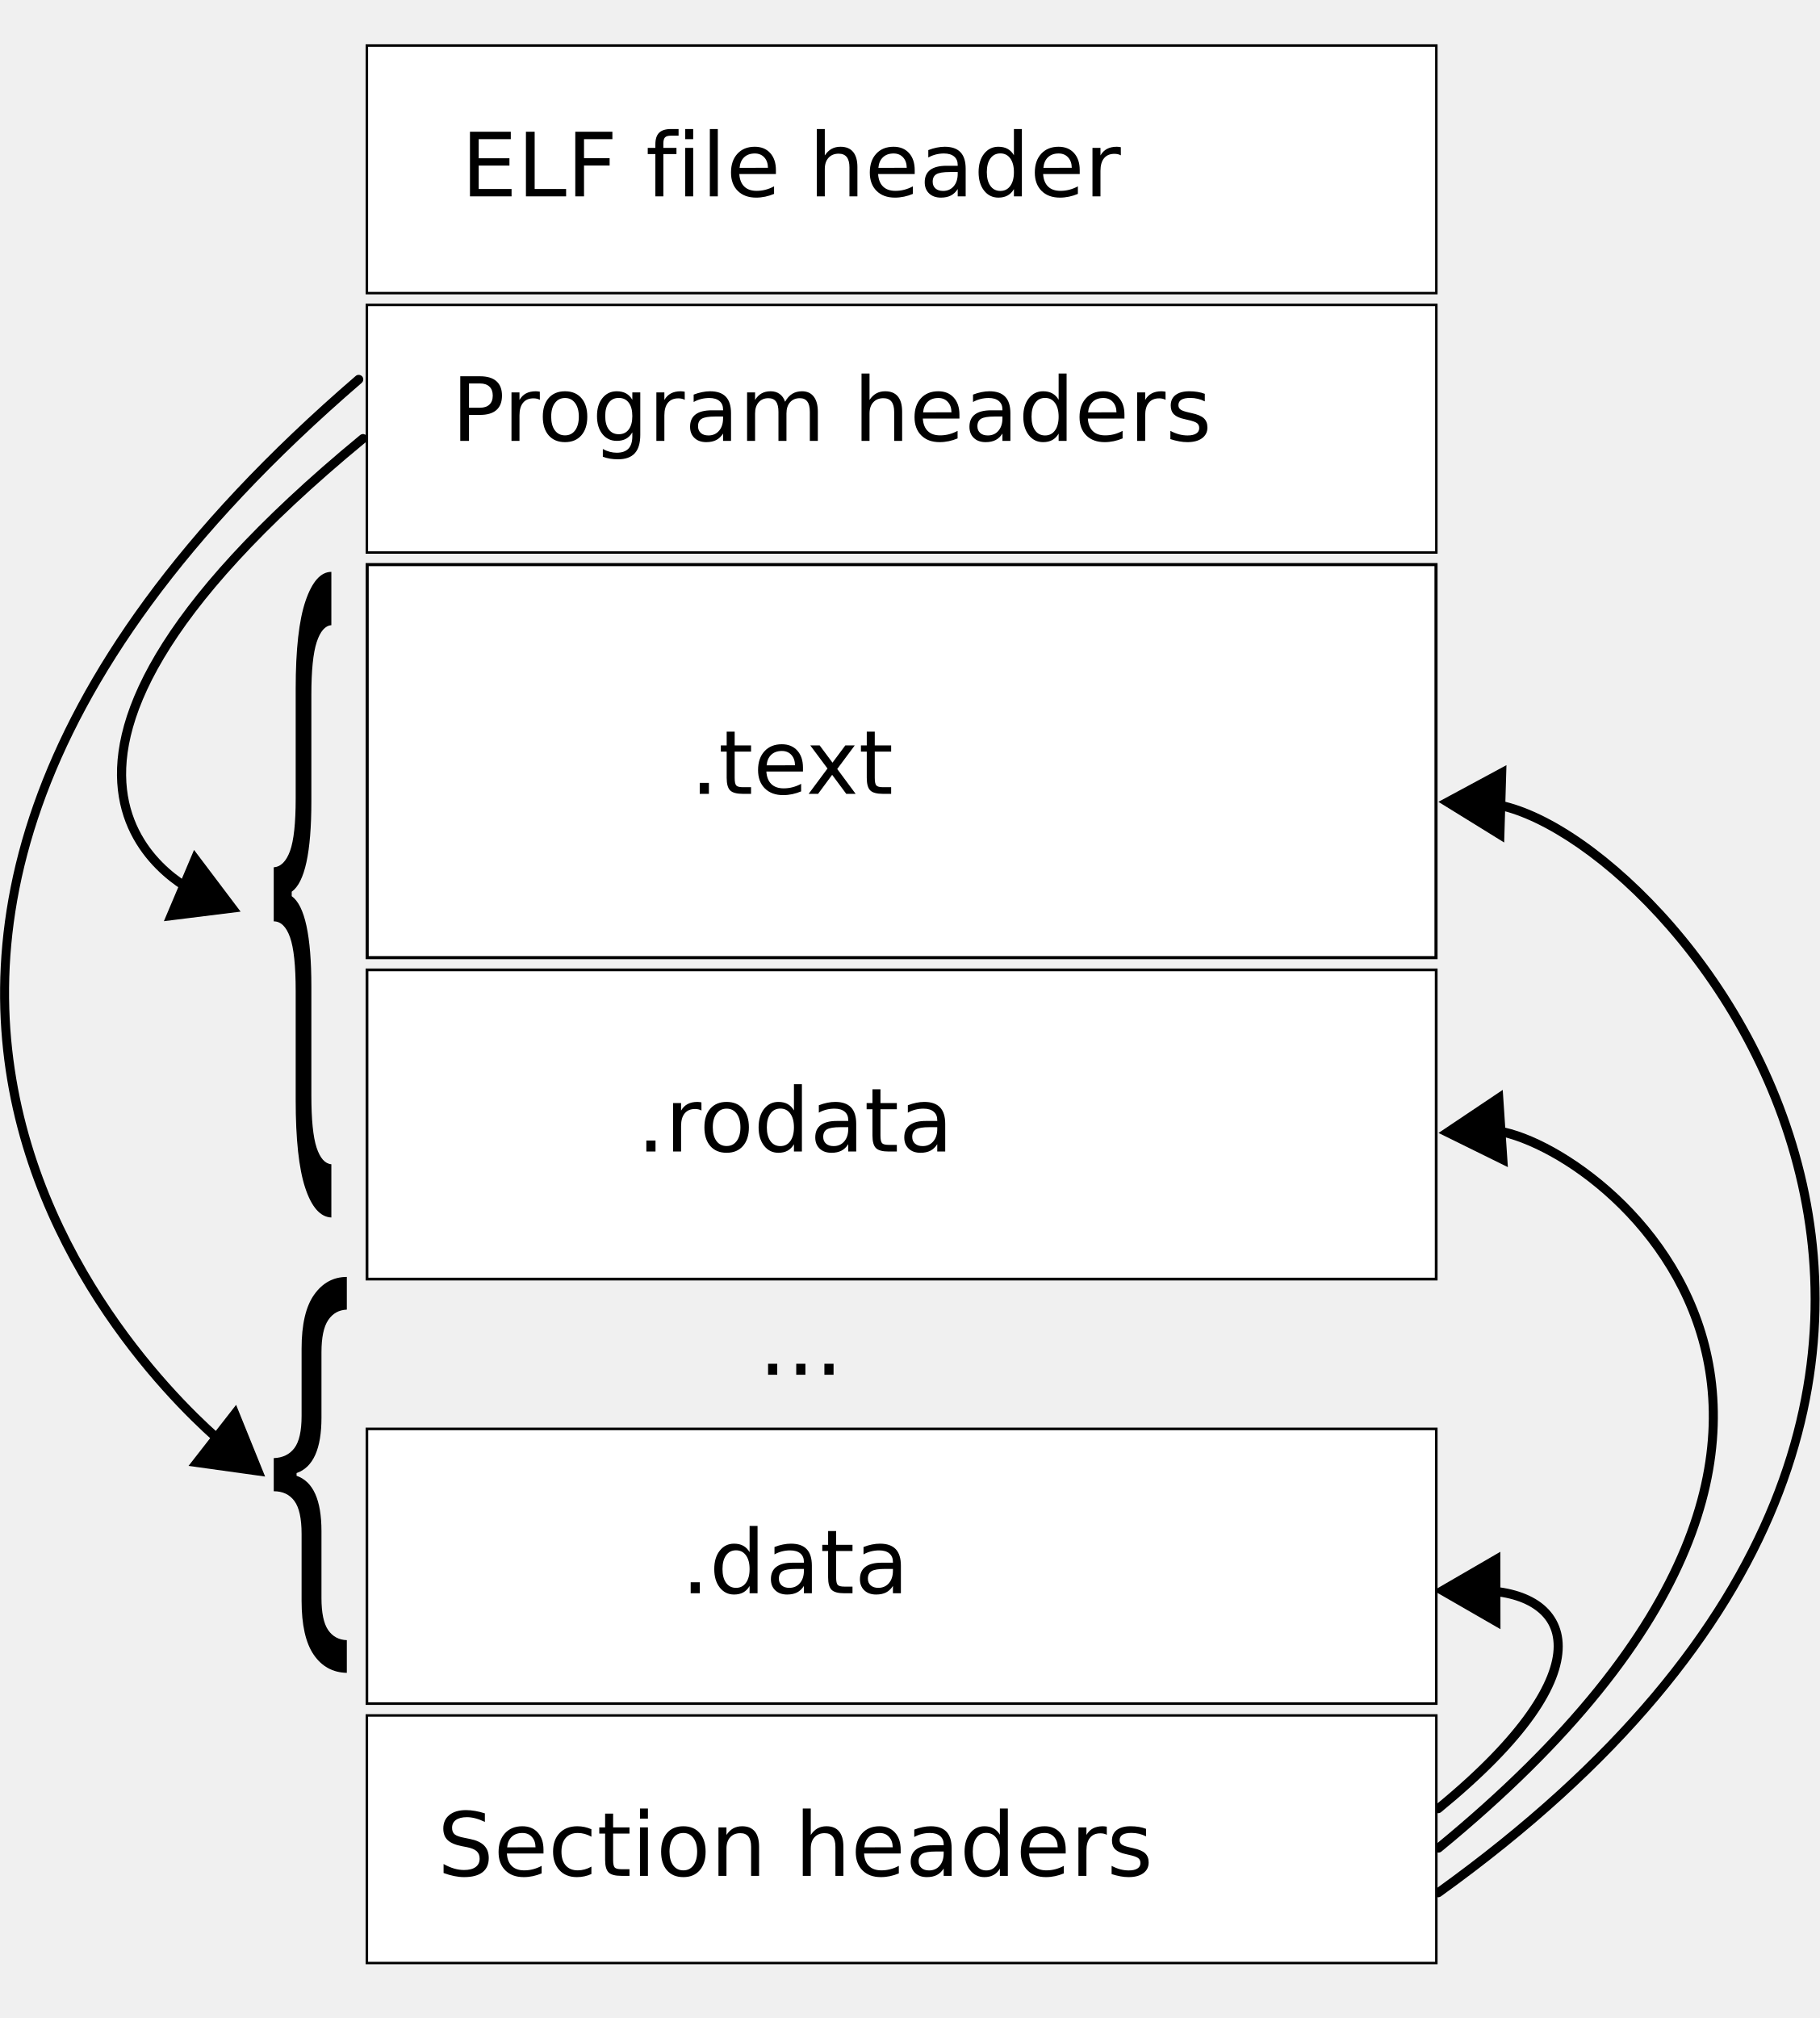
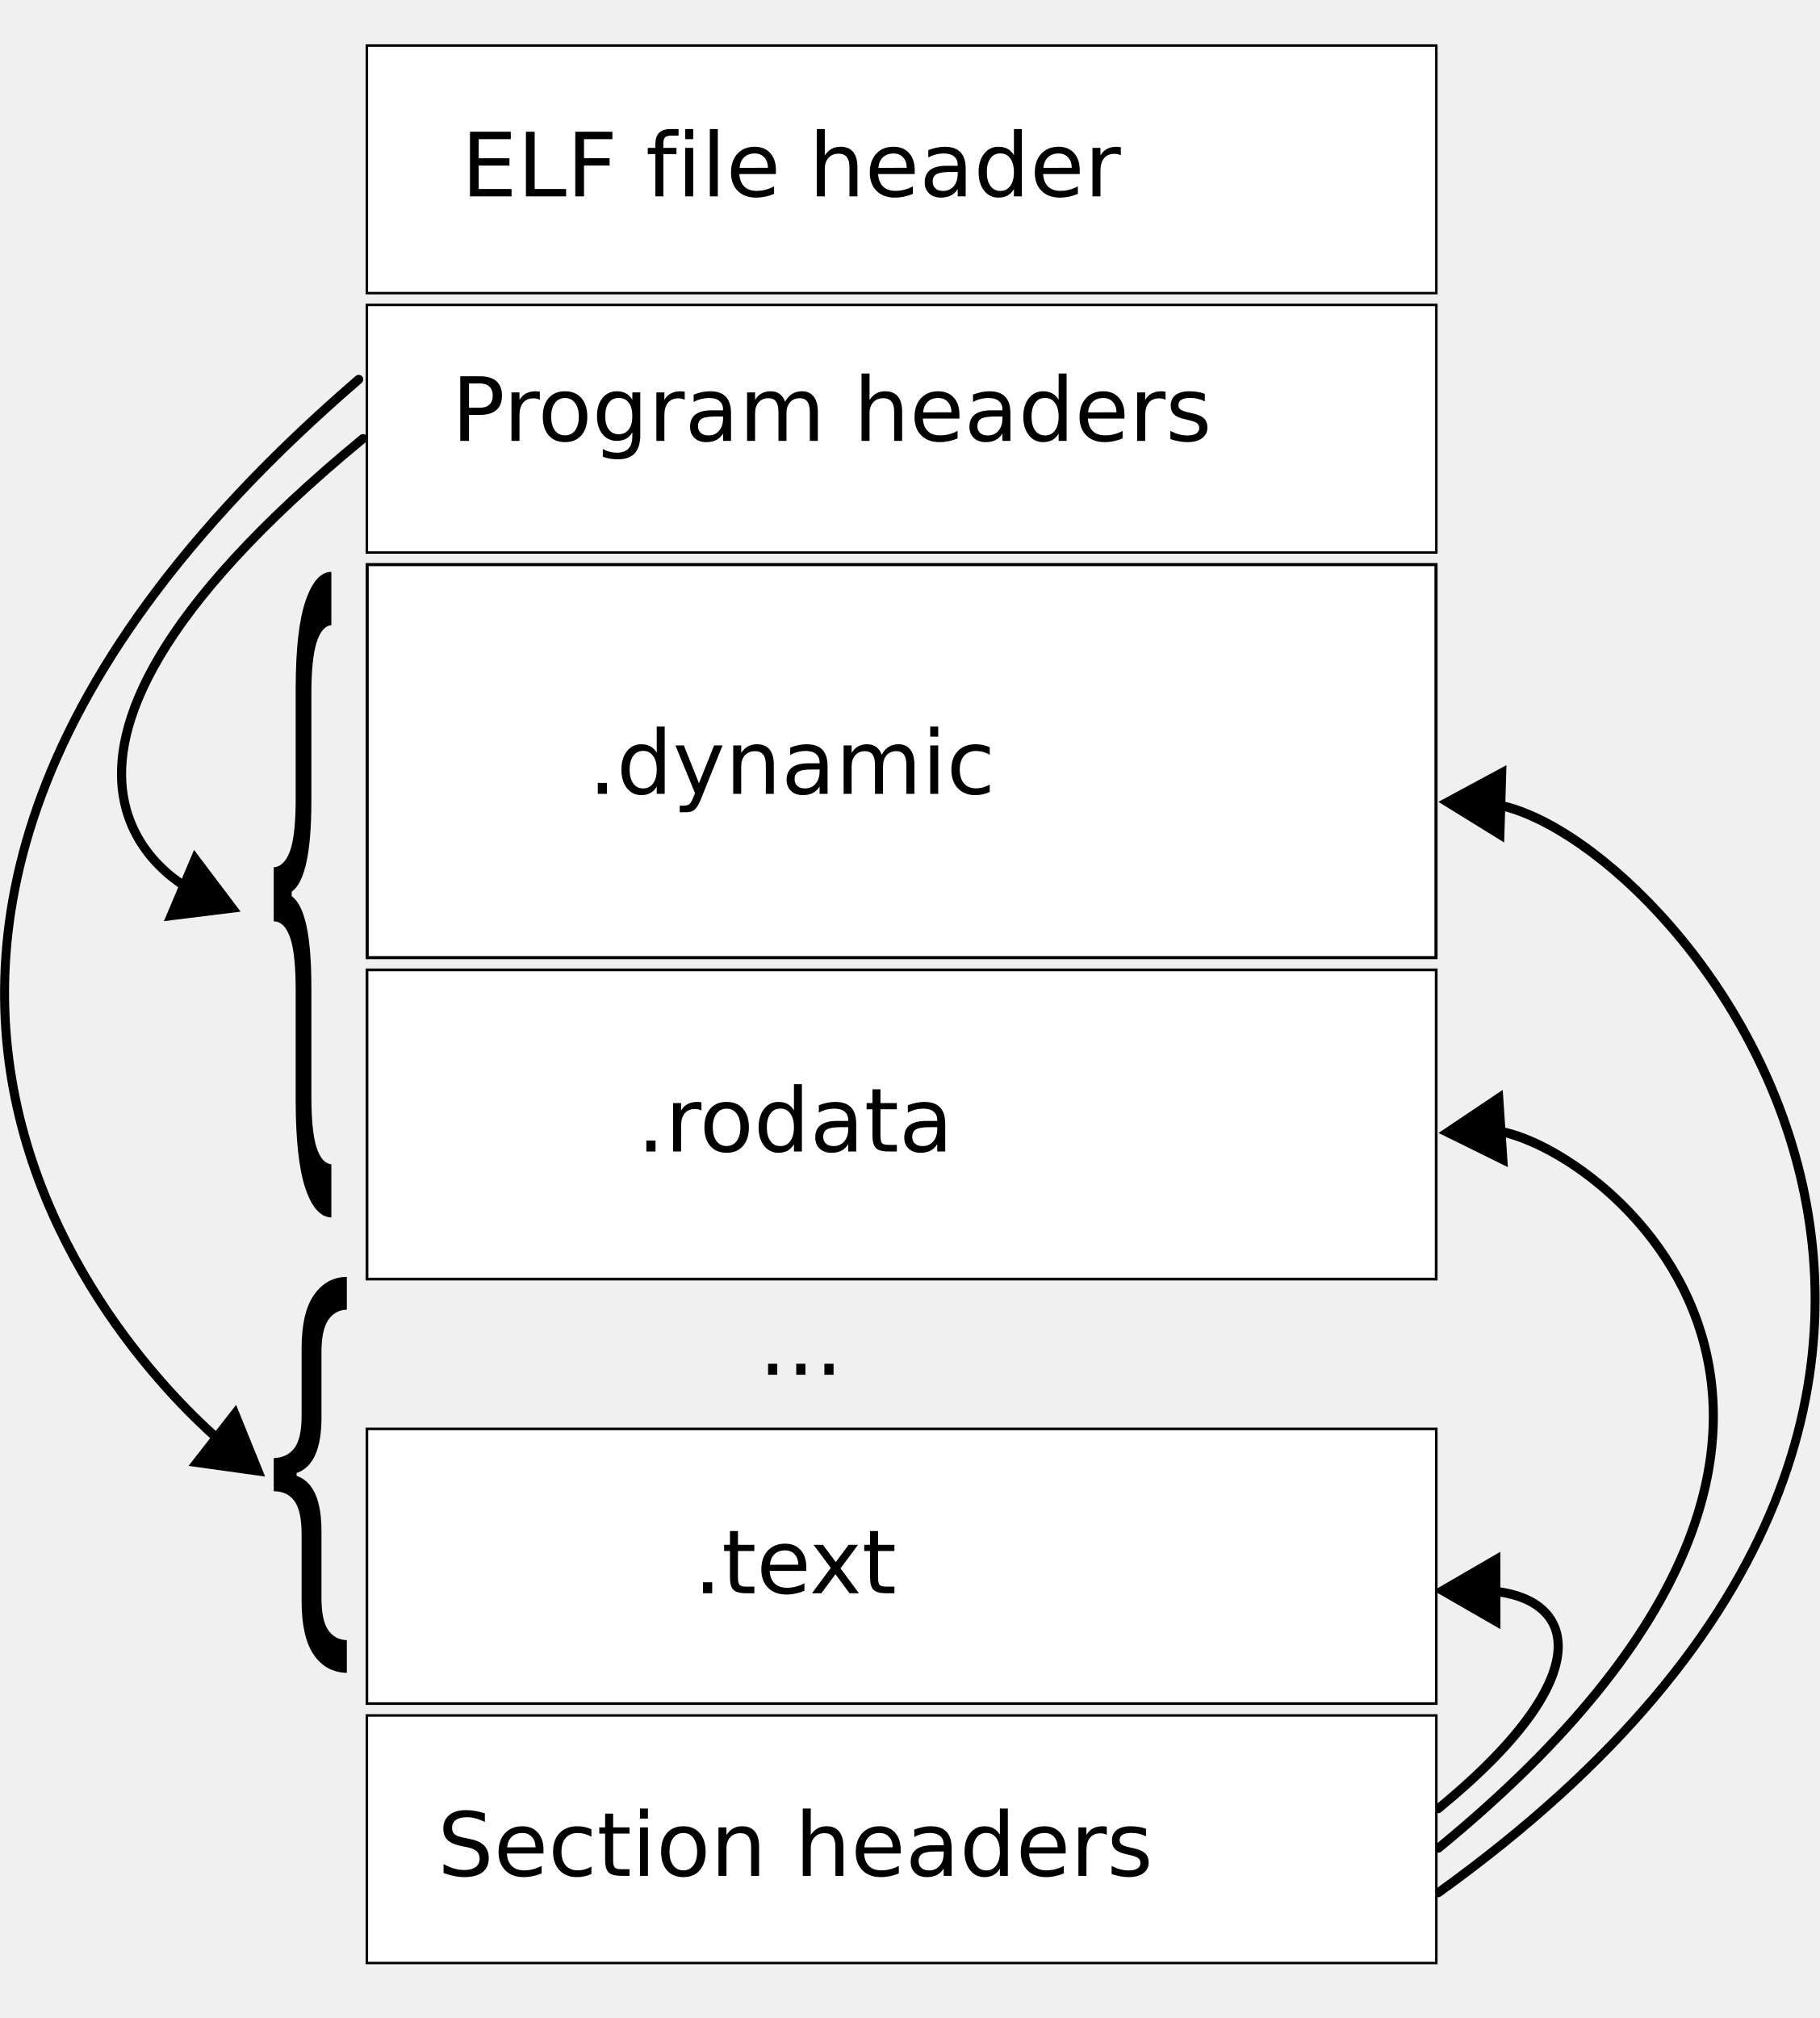
<svg xmlns="http://www.w3.org/2000/svg" version="1.0" width="739.51" height="820" id="svg2">
  <defs id="defs4">
    <marker refX="0" refY="0" orient="auto" id="Arrow2Lend" style="overflow:visible">
      <path d="M 8.719,4.034 L -2.207,0.016 L 8.719,-4.002 C 6.973,-1.63 6.983,1.616 8.719,4.034 z" transform="matrix(-1.1,0,0,-1.1,-1.1,0)" id="path4726" style="font-size:12px;fill-rule:evenodd;stroke-width:0.625;stroke-linejoin:round" />
    </marker>
    <marker refX="0" refY="0" orient="auto" id="Arrow1Mend" style="overflow:visible">
      <path d="M 0,0 L 5,-5 L -12.5,0 L 5,5 L 0,0 z" transform="matrix(-0.4,0,0,-0.4,-4,0)" id="path4738" style="fill-rule:evenodd;stroke:#000000;stroke-width:1pt;marker-start:none" />
    </marker>
    <marker refX="0" refY="0" orient="auto" id="Arrow2Mend" style="overflow:visible">
      <path d="M 8.719,4.034 L -2.207,0.016 L 8.719,-4.002 C 6.973,-1.63 6.983,1.616 8.719,4.034 z" transform="scale(-0.6,-0.6)" id="path4720" style="font-size:12px;fill-rule:evenodd;stroke-width:0.625;stroke-linejoin:round" />
    </marker>
    <marker refX="0" refY="0" orient="auto" id="TriangleOutL" style="overflow:visible">
      <path d="M 5.77,0 L -2.88,5 L -2.88,-5 L 5.77,0 z" transform="scale(0.8,0.8)" id="path4649" style="fill-rule:evenodd;stroke:#000000;stroke-width:1pt;marker-start:none" />
    </marker>
    <linearGradient id="linearGradient3133">
      <stop id="stop3135" style="stop-color:#0000ff;stop-opacity:1" offset="0" />
      <stop id="stop3137" style="stop-color:#0000ff;stop-opacity:0" offset="1" />
    </linearGradient>
  </defs>
  <g transform="translate(-12.9395,-98.09617)" id="layer1">
    <g transform="translate(0,18)" id="g2640">
      <g id="g5175">
        <path d="M 613.625,724.531 C 612.598,724.531 611.766,725.364 611.766,726.391 C 611.766,727.418 612.598,728.25 613.625,728.25 C 622.9,728.235 630.703,730.134 636.031,733.656 C 641.36,737.179 644.353,742.142 644.344,749.062 C 644.326,762.903 631.27,784.905 596.375,813.5 C 595.796,813.895 595.489,814.584 595.584,815.278 C 595.679,815.973 596.158,816.555 596.822,816.78 C 597.486,817.006 598.22,816.837 598.719,816.344 C 633.973,787.454 648.011,765.165 648.031,749.094 C 648.042,741.058 644.28,734.652 638.094,730.562 C 631.907,726.473 623.404,724.515 613.625,724.531 z" id="path3581" style="fill:#000000;fill-opacity:1;fill-rule:evenodd;stroke:none;stroke-width:3.7;stroke-linecap:round;stroke-linejoin:miter;stroke-miterlimit:3.7;stroke-dasharray:none;stroke-opacity:1" />
        <path d="M 596.558,726.419 L 622.138,711.578 L 622.186,741.178 L 596.558,726.419 z" id="path5181" style="fill-rule:evenodd;stroke:#000000;stroke-width:0.8pt;marker-start:none" />
      </g>
      <g id="g5167">
        <path d="M 615.531,537.406 C 614.849,537.419 614.229,537.807 613.918,538.415 C 613.608,539.022 613.657,539.752 614.047,540.312 C 614.437,540.873 615.103,541.173 615.781,541.094 C 624.305,540.527 641.545,547.018 658.438,560.094 C 675.33,573.169 692.098,592.677 700.938,617.719 C 709.777,642.76 710.777,673.345 696.031,708.906 C 681.286,744.467 650.736,785.005 596.375,829.594 C 595.581,830.241 595.462,831.409 596.109,832.203 C 596.757,832.997 597.925,833.116 598.719,832.469 C 653.404,787.614 684.381,746.624 699.438,710.312 C 714.494,674.001 713.564,642.355 704.438,616.5 C 695.311,590.645 678.084,570.597 660.719,557.156 C 643.354,543.715 626.081,536.705 615.531,537.406 z" id="path3583" style="fill:#000000;fill-opacity:1;fill-rule:evenodd;stroke:none;stroke-width:3.7;stroke-linecap:round;stroke-linejoin:miter;stroke-miterlimit:3.7;stroke-dasharray:none;stroke-opacity:1" />
        <path d="M 598.608,540.393 L 623.174,523.927 L 625.137,553.462 L 598.608,540.393 z" id="path5173" style="fill-rule:evenodd;stroke:#000000;stroke-width:0.8pt;marker-start:none" />
      </g>
      <g id="g5159">
        <path d="M 615.5,404.594 C 614.473,404.62 613.662,405.473 613.688,406.5 C 613.713,407.527 614.567,408.338 615.594,408.312 C 631.607,408.786 657.299,423.179 681.562,448.062 C 705.826,472.946 728.834,508.153 740.594,549.812 C 764.113,633.131 743.022,742.292 596.438,847.625 C 595.859,847.993 595.532,848.652 595.587,849.335 C 595.642,850.019 596.071,850.616 596.702,850.886 C 597.332,851.156 598.06,851.056 598.594,850.625 C 746.029,744.681 768.064,633.509 744.156,548.812 C 732.202,506.464 708.884,470.764 684.219,445.469 C 659.554,420.174 633.72,405.127 615.688,404.594 C 615.625,404.591 615.562,404.591 615.5,404.594 L 615.5,404.594 z" id="path3585" style="fill:#000000;fill-opacity:1;fill-rule:evenodd;stroke:none;stroke-width:3.7;stroke-linecap:round;stroke-linejoin:miter;stroke-miterlimit:3.7;stroke-opacity:1" />
        <path d="M 598.566,405.953 L 624.595,391.916 L 623.721,421.503 L 598.566,405.953 z" id="path5165" style="fill-rule:evenodd;stroke:#000000;stroke-width:0.8pt;marker-start:none" />
      </g>
    </g>
    <g transform="translate(0,18)" id="g2592">
      <rect width="434.628" height="100.608" x="162.032" y="98.596" id="rect2160" style="font-size:36px;fill:#ffffff;fill-opacity:1;fill-rule:evenodd;stroke:#000000;stroke-width:1px;stroke-linecap:butt;stroke-linejoin:miter;stroke-opacity:1" />
      <rect width="434.628" height="100.608" x="162.032" y="203.991" id="rect3149" style="font-size:36px;fill:#ffffff;fill-opacity:1;fill-rule:evenodd;stroke:#000000;stroke-width:1px;stroke-linecap:butt;stroke-linejoin:miter;stroke-opacity:1" />
      <rect width="434.628" height="100.608" x="162.032" y="777.151" id="rect3151" style="font-size:36px;fill:#ffffff;fill-opacity:1;fill-rule:evenodd;stroke:#000000;stroke-width:1px;stroke-linecap:butt;stroke-linejoin:miter;stroke-opacity:1" />
      <rect width="434.368" height="159.708" x="162.161" y="309.517" id="rect3153" style="font-size:36px;fill:#ffffff;fill-opacity:1;fill-rule:evenodd;stroke:#000000;stroke-width:1.26px;stroke-linecap:butt;stroke-linejoin:miter;stroke-opacity:1" />
      <rect width="434.51" height="125.643" x="162.09" y="474.2" id="rect3155" style="font-size:36px;fill:#ffffff;fill-opacity:1;fill-rule:evenodd;stroke:#000000;stroke-width:1.117px;stroke-linecap:butt;stroke-linejoin:miter;stroke-opacity:1" />
      <rect width="434.574" height="111.622" x="162.058" y="660.715" id="rect3157" style="font-size:36px;fill:#ffffff;fill-opacity:1;fill-rule:evenodd;stroke:#000000;stroke-width:1.053px;stroke-linecap:butt;stroke-linejoin:miter;stroke-opacity:1" />
      <text x="378.458" y="638.715" id="text5129" xml:space="preserve" style="font-size:36px;font-style:normal;font-variant:normal;font-weight:normal;font-stretch:normal;text-align:center;line-height:125%;writing-mode:lr-tb;text-anchor:middle;font-family:Bitstream Vera Sans">
        <tspan x="378.458" y="638.715" id="tspan5131">...</tspan>
      </text>
      <text x="376.104" y="727.509" id="text5133" xml:space="preserve" style="font-size:36px;font-style:normal;font-variant:normal;font-weight:normal;font-stretch:normal;text-align:center;line-height:125%;writing-mode:lr-tb;text-anchor:middle;font-family:Bitstream Vera Sans">
-         <tspan x="376.104" y="727.509" id="tspan5135">.data</tspan>
+         <tspan x="376.104" y="727.509" id="tspan5135">.text</tspan>
      </text>
      <text x="376.104" y="548.004" id="text5137" xml:space="preserve" style="font-size:36px;font-style:normal;font-variant:normal;font-weight:normal;font-stretch:normal;text-align:center;line-height:125%;writing-mode:lr-tb;text-anchor:middle;font-family:Bitstream Vera Sans">
        <tspan x="376.104" y="548.004" id="tspan5139">.rodata</tspan>
      </text>
      <text x="374.767" y="402.67" id="text5141" xml:space="preserve" style="font-size:36px;font-style:normal;font-variant:normal;font-weight:normal;font-stretch:normal;text-align:center;line-height:125%;writing-mode:lr-tb;text-anchor:middle;font-family:Bitstream Vera Sans">
-         <tspan x="374.767" y="402.67" id="tspan5143">.text</tspan>
+         <tspan x="374.767" y="402.67" id="tspan5143">.dynamic</tspan>
      </text>
      <text x="390.973" y="259.242" id="text5145" xml:space="preserve" style="font-size:36px;font-style:normal;font-variant:normal;font-weight:normal;font-stretch:normal;text-align:center;line-height:125%;writing-mode:lr-tb;text-anchor:middle;font-family:Bitstream Vera Sans">
        <tspan x="390.973" y="259.242" id="tspan5147">Program headers</tspan>
      </text>
      <text x="374.474" y="159.883" id="text5149" xml:space="preserve" style="font-size:36px;font-style:normal;font-variant:normal;font-weight:normal;font-stretch:normal;text-align:center;line-height:125%;writing-mode:lr-tb;text-anchor:middle;font-family:Bitstream Vera Sans">
        <tspan x="374.474" y="159.883" id="tspan5151">ELF file header</tspan>
      </text>
      <text x="376.163" y="842.335" id="text5153" xml:space="preserve" style="font-size:36px;font-style:normal;font-variant:normal;font-weight:normal;font-stretch:normal;text-align:center;line-height:125%;writing-mode:lr-tb;text-anchor:middle;font-family:Bitstream Vera Sans">
        <tspan x="376.163" y="842.335" id="tspan5155">Section headers</tspan>
      </text>
    </g>
    <g transform="translate(0,9.951341)" id="g2628" style="font-size:40px">
      <g id="g5191">
        <path d="M 158.594,240.469 C 158.177,240.493 157.78,240.659 157.469,240.938 C 12.232,366.002 -1.237,475.644 22.094,553.75 C 45.424,631.856 105.219,678.438 105.219,678.438 C 106.03,679.067 107.198,678.921 107.828,678.109 C 108.458,677.298 108.311,676.13 107.5,675.5 C 107.5,675.5 48.606,629.518 25.656,552.688 C 2.707,475.857 15.391,368.194 159.906,243.75 C 160.536,243.239 160.76,242.379 160.459,241.626 C 160.158,240.873 159.402,240.404 158.594,240.469 L 158.594,240.469 z" id="path4760" style="font-size:40px;fill:#000000;fill-opacity:1;fill-rule:evenodd;stroke:none;stroke-width:3.7;stroke-linecap:round;stroke-linejoin:miter;stroke-miterlimit:3.7;stroke-dasharray:none;stroke-opacity:1" />
        <path d="M 119.839,687.472 L 90.547,683.401 L 108.747,660.057 L 119.839,687.472 z" id="path5197" style="fill-rule:evenodd;stroke:#000000;stroke-width:0.8pt;marker-start:none" />
      </g>
      <g id="g5183">
        <path d="M 160.188,264.531 C 159.84,264.585 159.515,264.737 159.25,264.969 C 73.517,335.573 56.304,382.385 61.25,412.062 C 66.196,441.74 93.281,453.219 93.281,453.219 C 93.896,453.509 94.62,453.439 95.167,453.036 C 95.714,452.634 95.997,451.964 95.904,451.291 C 95.81,450.618 95.355,450.05 94.719,449.812 C 94.719,449.812 69.518,439.138 64.906,411.469 C 60.295,383.799 76.293,338.06 161.594,267.812 C 162.247,267.294 162.472,266.402 162.144,265.635 C 161.815,264.868 161.014,264.416 160.188,264.531 z" id="path4764" style="font-size:40px;fill:#000000;fill-opacity:1;fill-rule:evenodd;stroke:none;stroke-width:3.7;stroke-linecap:round;stroke-linejoin:miter;stroke-miterlimit:3.7;stroke-dasharray:none;stroke-opacity:1" />
        <path d="M 109.739,458.165 L 80.391,461.819 L 91.925,434.559 L 109.739,458.165 z" id="path5189" style="fill-rule:evenodd;stroke:#000000;stroke-width:0.8pt;marker-start:none" />
      </g>
      <text x="171.419" y="523.986" transform="scale(0.7092835,1.409873)" id="text5113" xml:space="preserve" style="font-size:130.876px;font-style:normal;font-variant:normal;font-weight:normal;font-stretch:normal;text-align:start;line-height:125%;writing-mode:lr-tb;text-anchor:start;font-family:Bitstream Charter">
        <tspan x="171.419" y="523.986" id="tspan5115">{</tspan>
      </text>
    </g>
    <text x="247.66" y="268.906" transform="scale(0.4931424,2.027812)" id="text5121" xml:space="preserve" style="font-size:148.376px;font-style:normal;font-variant:normal;font-weight:normal;font-stretch:normal;text-align:start;line-height:125%;writing-mode:lr-tb;text-anchor:start;font-family:Bitstream Charter">
      <tspan x="247.66" y="268.906" id="tspan5123">{</tspan>
    </text>
  </g>
</svg>
